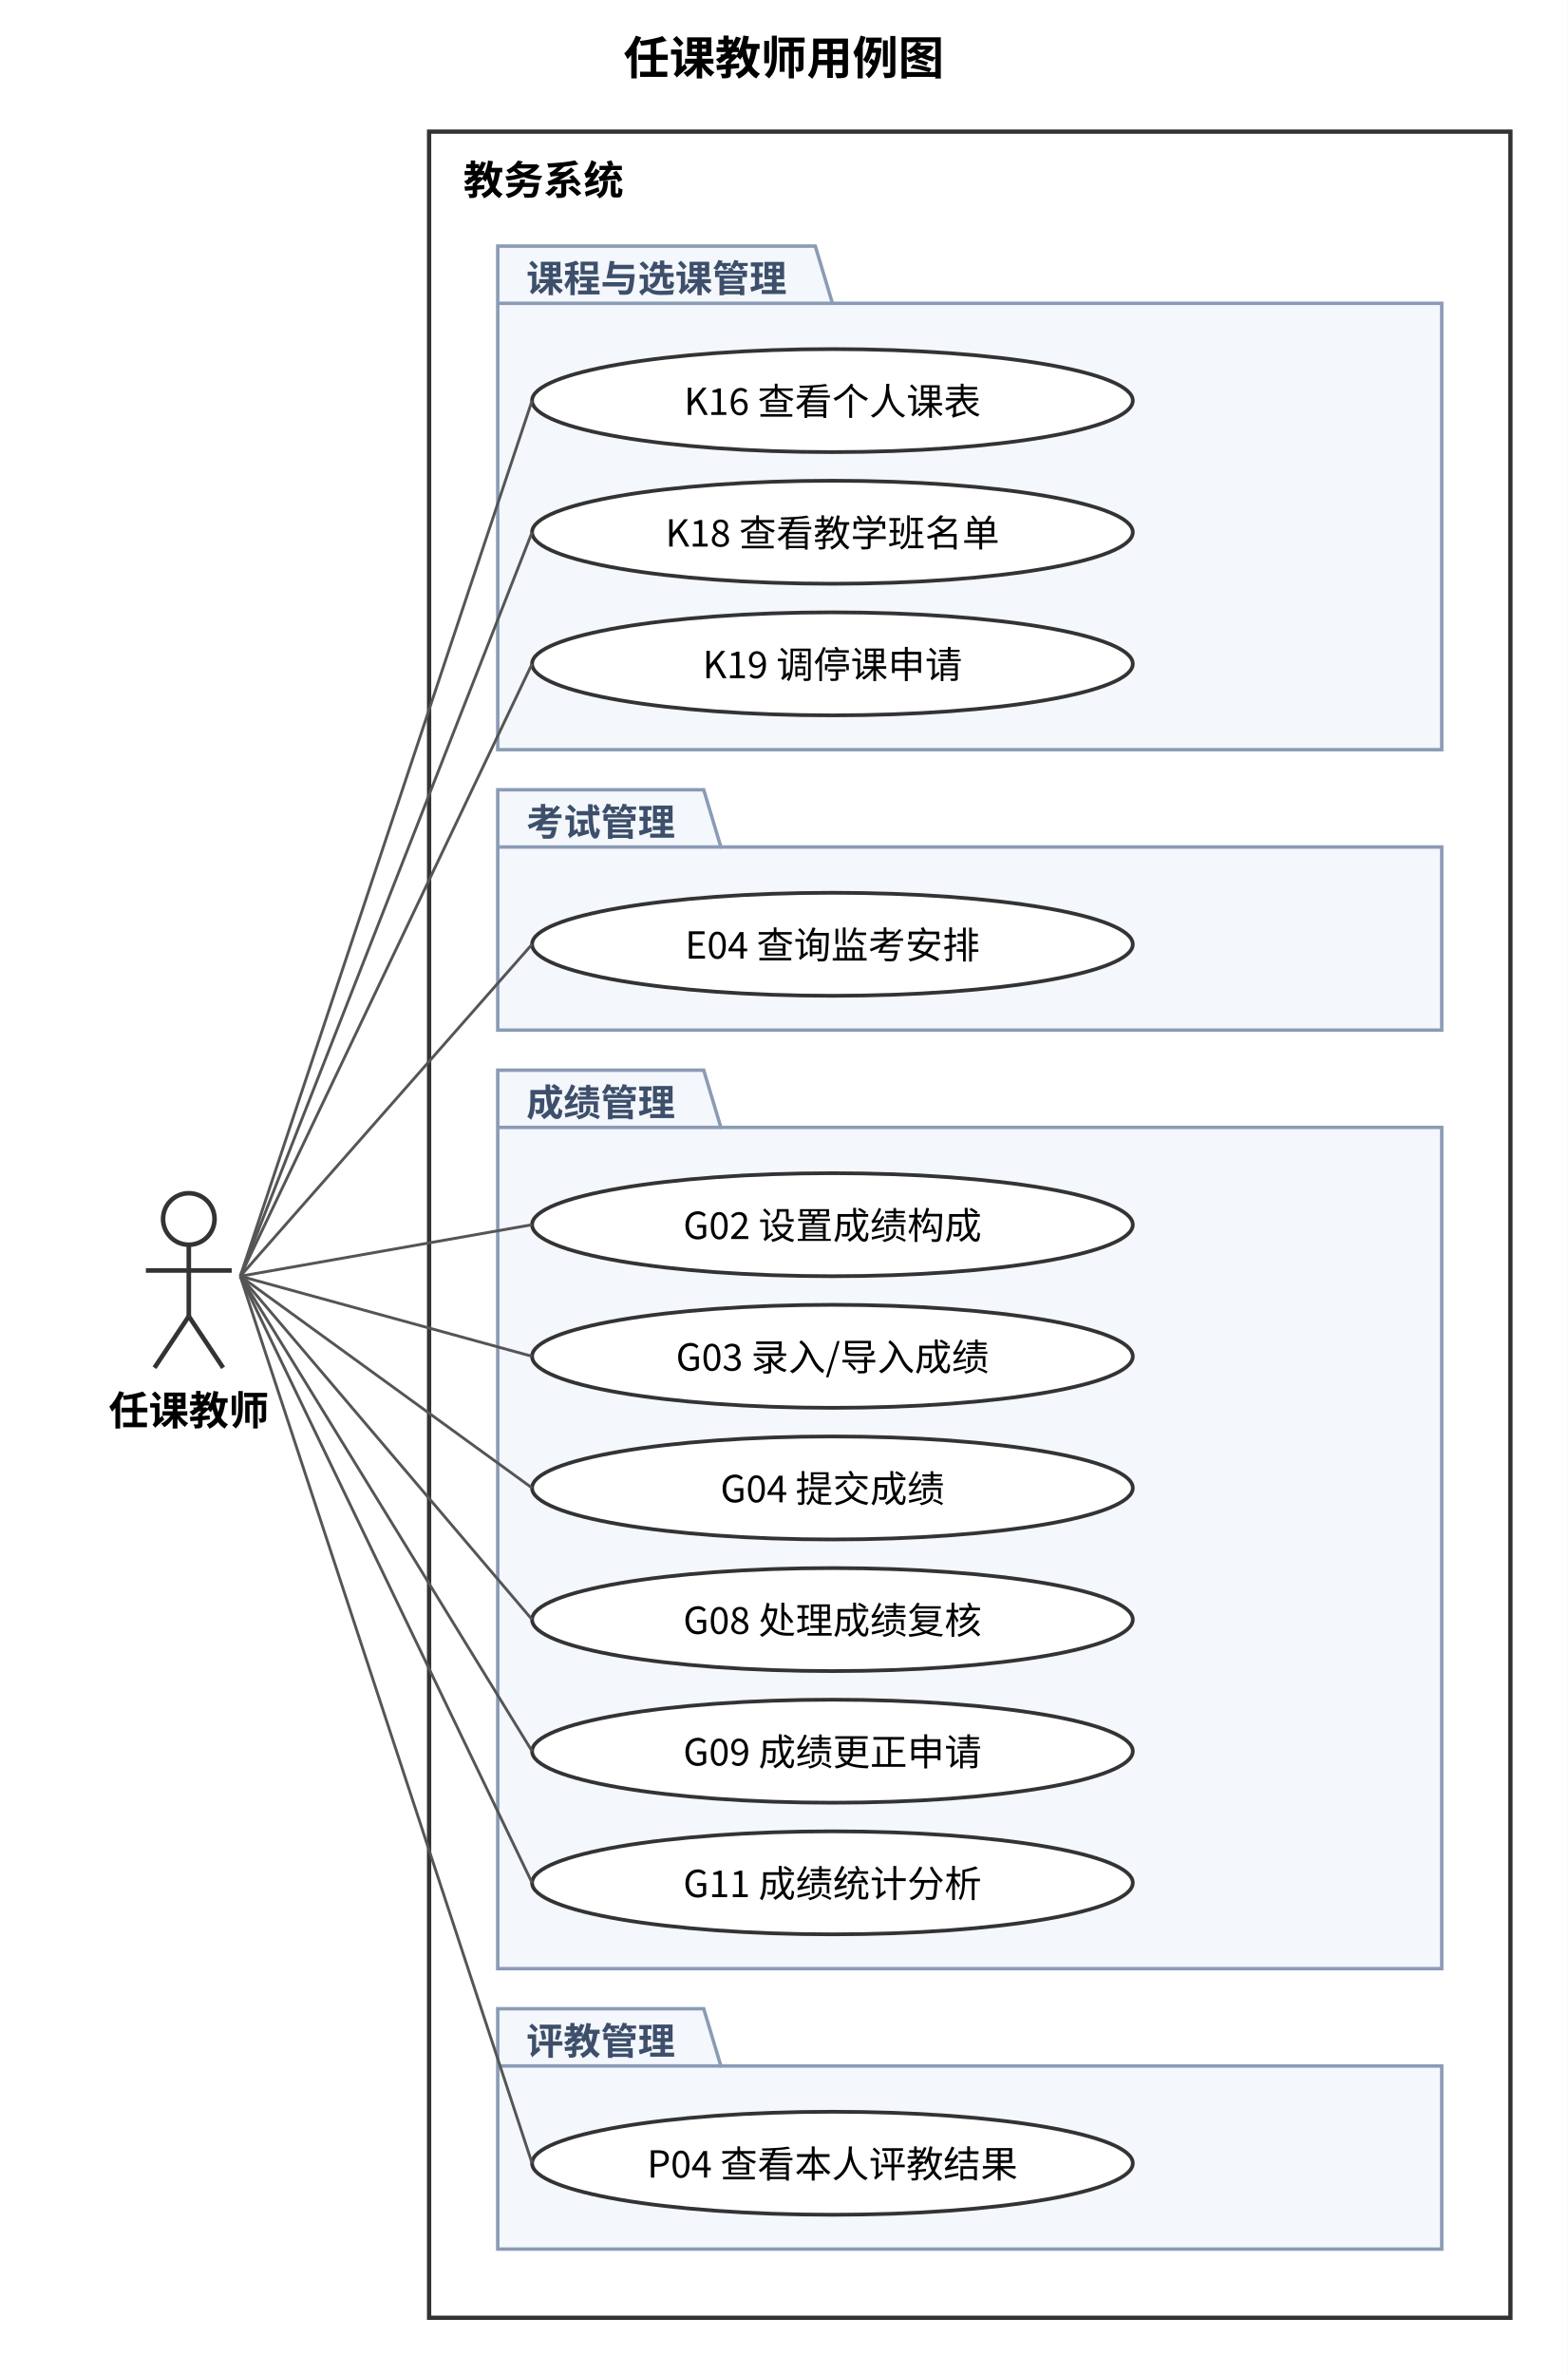
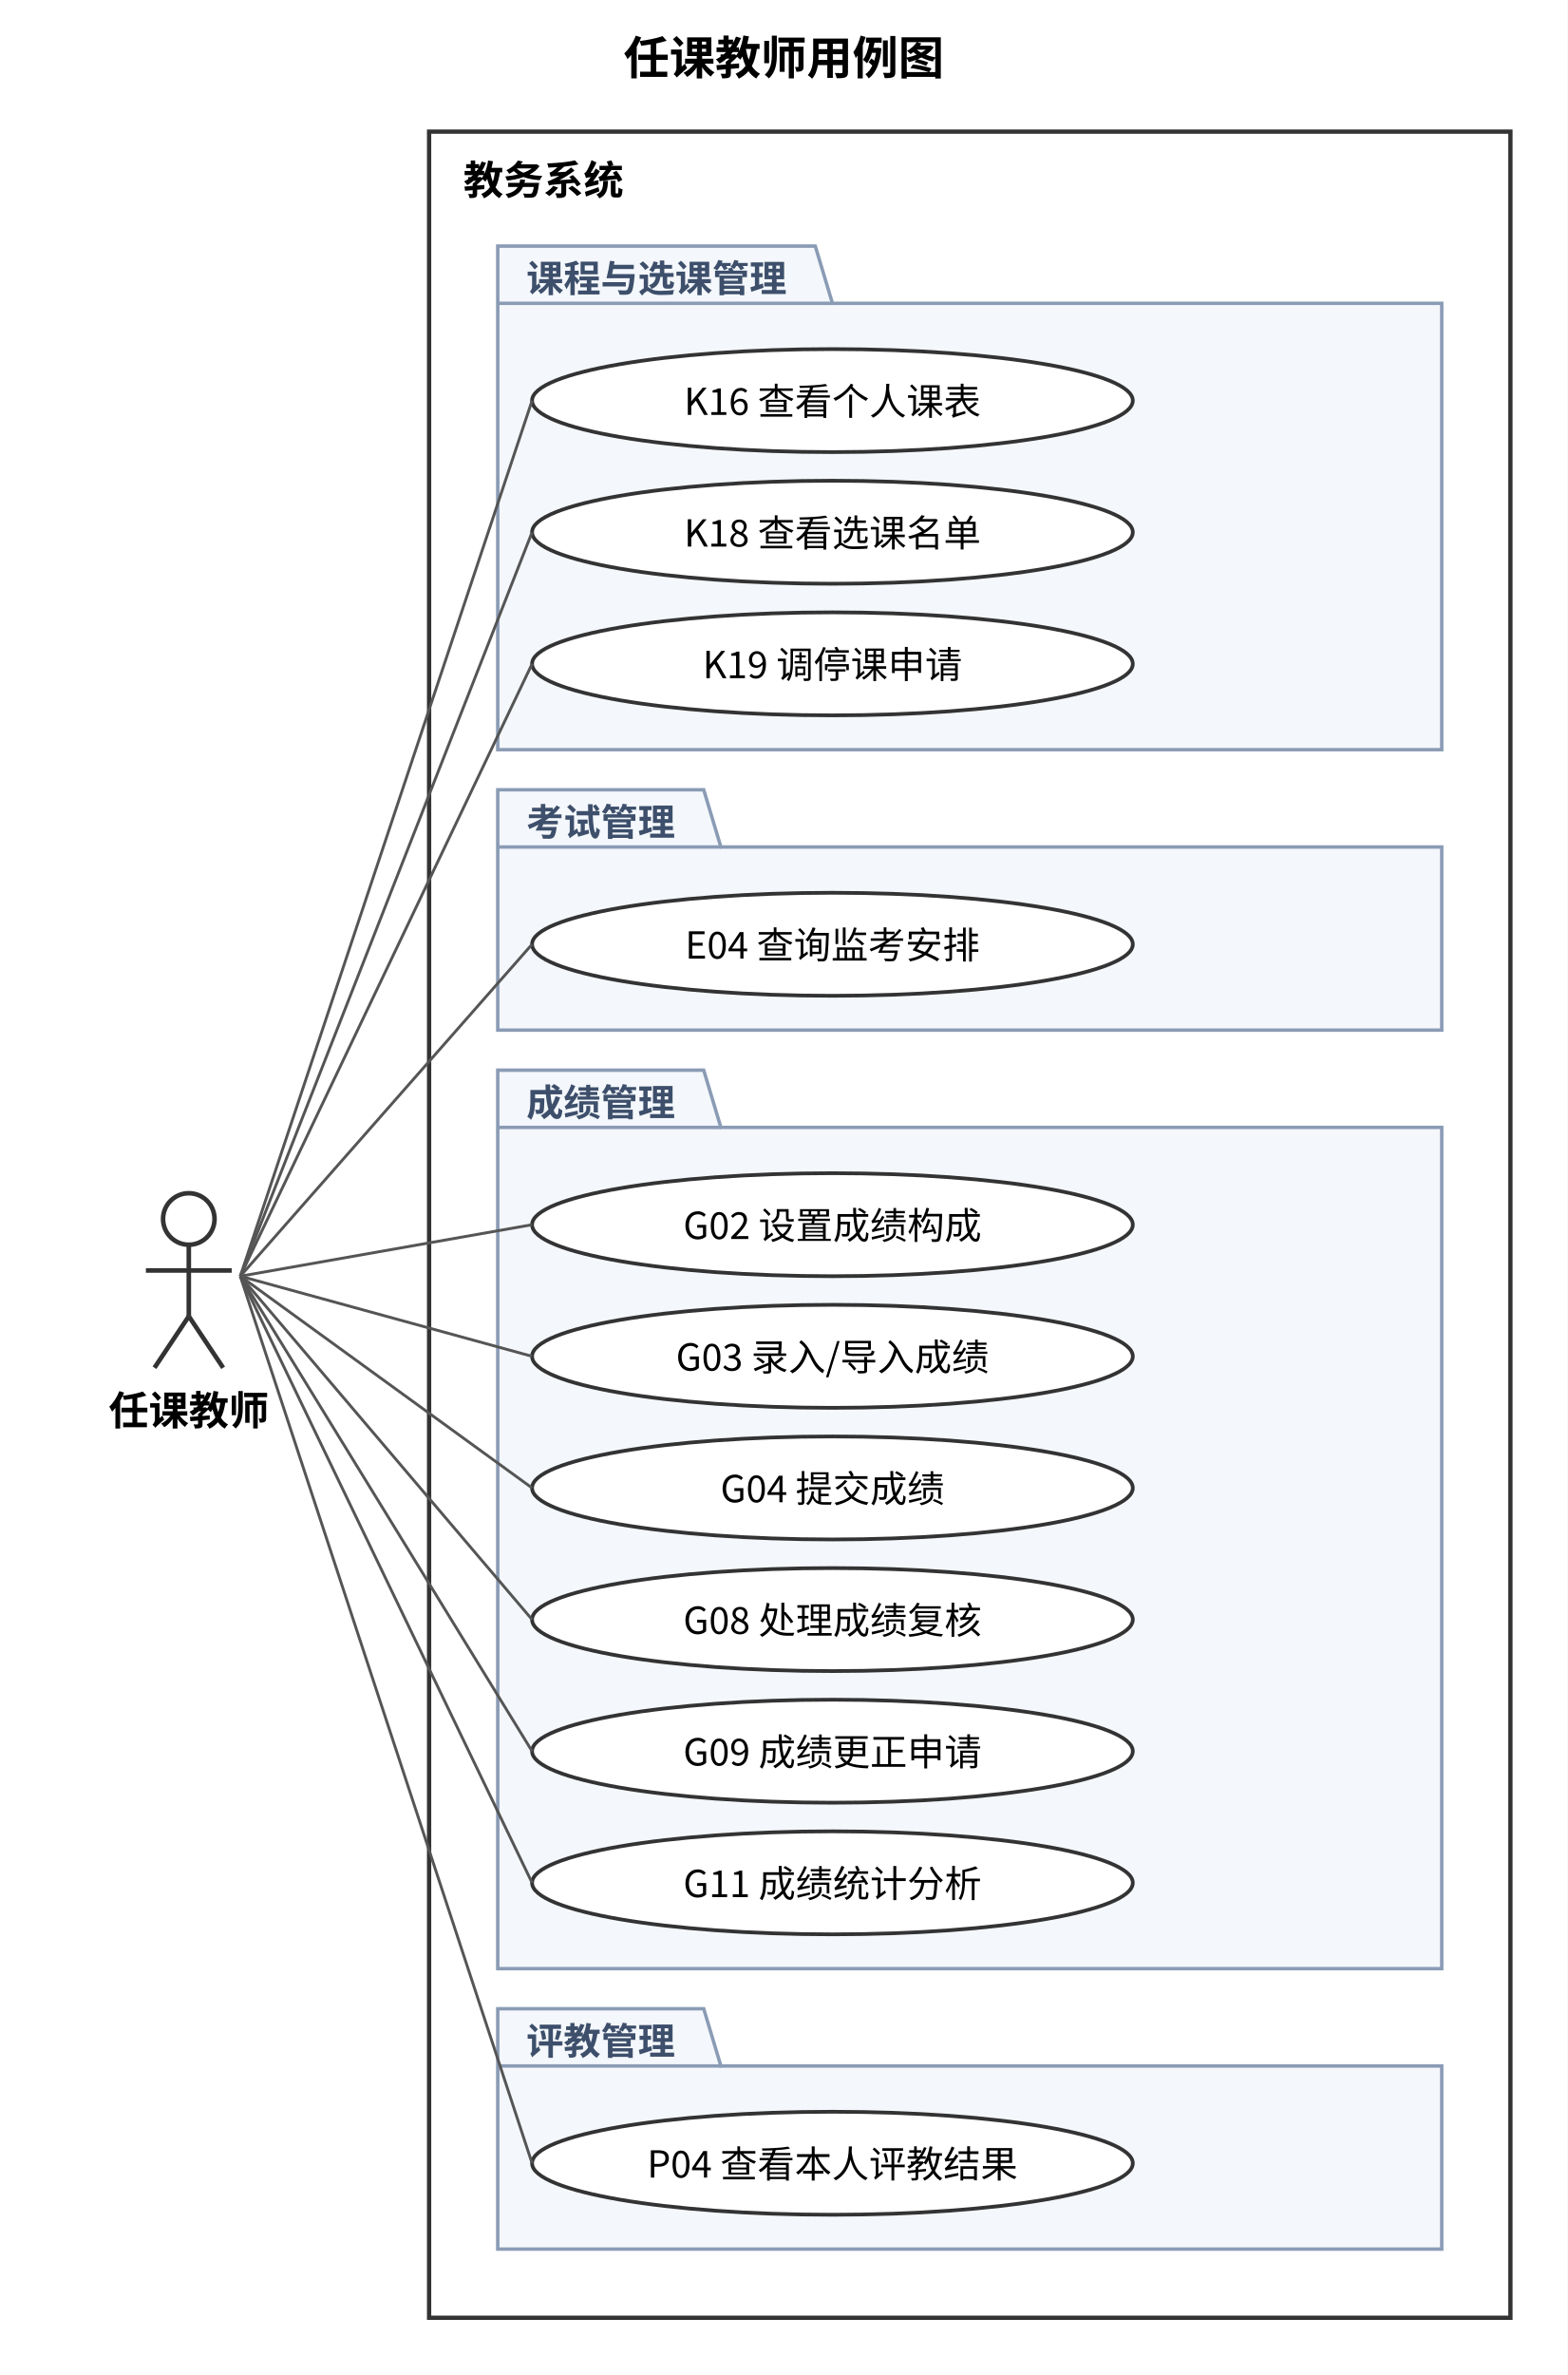
<svg xmlns="http://www.w3.org/2000/svg" width="548" height="830" viewBox="0 0 548 830" font-family="'Microsoft YaHei','PingFang SC','Noto Sans CJK SC',sans-serif">
  <defs>
    <marker id="open" viewBox="0 0 10 10" refX="9" refY="5" markerWidth="9" markerHeight="9" orient="auto-start-reverse">
      <path d="M0,0 L10,5 L0,10" fill="none" stroke="#444" stroke-width="1.4" />
    </marker>
  </defs>
  <rect width="548" height="830" fill="#fff" />
  <text x="274" y="26" text-anchor="middle" font-size="16" font-weight="bold">任课教师用例图</text>
  <rect x="150" y="46" width="378" height="764" fill="none" stroke="#333" stroke-width="1.5" />
  <text x="162" y="68" font-size="14" font-weight="bold">教务系统</text>
  <path d="M174,86 h111 l6,20 H504 V262 H174 Z" fill="#f4f7fb" stroke="#8a9bb5" stroke-width="1.2" />
  <line x1="174" y1="106" x2="291" y2="106" stroke="#8a9bb5" stroke-width="1.2" />
  <text x="184" y="102" font-size="13" font-weight="bold" fill="#3d4f6b">课程与选课管理</text>
  <ellipse cx="291" cy="140" rx="105" ry="18" fill="#fff" stroke="#333" stroke-width="1.3" />
  <text x="291" y="145" text-anchor="middle" font-size="13">K16 查看个人课表</text>
  <ellipse cx="291" cy="186" rx="105" ry="18" fill="#fff" stroke="#333" stroke-width="1.3" />
-   <text x="291" y="191" text-anchor="middle" font-size="13">K18 查看教学班名单</text>
+   <text x="291" y="191" text-anchor="middle" font-size="13">K18 查看选课名单</text>
  <ellipse cx="291" cy="232" rx="105" ry="18" fill="#fff" stroke="#333" stroke-width="1.3" />
  <text x="291" y="237" text-anchor="middle" font-size="13">K19 调停课申请</text>
  <path d="M174,276 h72 l6,20 H504 V360 H174 Z" fill="#f4f7fb" stroke="#8a9bb5" stroke-width="1.2" />
  <line x1="174" y1="296" x2="252" y2="296" stroke="#8a9bb5" stroke-width="1.2" />
  <text x="184" y="292" font-size="13" font-weight="bold" fill="#3d4f6b">考试管理</text>
  <ellipse cx="291" cy="330" rx="105" ry="18" fill="#fff" stroke="#333" stroke-width="1.3" />
  <text x="291" y="335" text-anchor="middle" font-size="13">E04 查询监考安排</text>
  <path d="M174,374 h72 l6,20 H504 V688 H174 Z" fill="#f4f7fb" stroke="#8a9bb5" stroke-width="1.2" />
  <line x1="174" y1="394" x2="252" y2="394" stroke="#8a9bb5" stroke-width="1.2" />
  <text x="184" y="390" font-size="13" font-weight="bold" fill="#3d4f6b">成绩管理</text>
  <ellipse cx="291" cy="428" rx="105" ry="18" fill="#fff" stroke="#333" stroke-width="1.3" />
  <text x="291" y="433" text-anchor="middle" font-size="13">G02 设置成绩构成</text>
  <ellipse cx="291" cy="474" rx="105" ry="18" fill="#fff" stroke="#333" stroke-width="1.3" />
  <text x="291" y="479" text-anchor="middle" font-size="13">G03 录入/导入成绩</text>
  <ellipse cx="291" cy="520" rx="105" ry="18" fill="#fff" stroke="#333" stroke-width="1.3" />
  <text x="291" y="525" text-anchor="middle" font-size="13">G04 提交成绩</text>
  <ellipse cx="291" cy="566" rx="105" ry="18" fill="#fff" stroke="#333" stroke-width="1.3" />
  <text x="291" y="571" text-anchor="middle" font-size="13">G08 处理成绩复核</text>
  <ellipse cx="291" cy="612" rx="105" ry="18" fill="#fff" stroke="#333" stroke-width="1.3" />
  <text x="291" y="617" text-anchor="middle" font-size="13">G09 成绩更正申请</text>
  <ellipse cx="291" cy="658" rx="105" ry="18" fill="#fff" stroke="#333" stroke-width="1.3" />
  <text x="291" y="663" text-anchor="middle" font-size="13">G11 成绩统计分析</text>
  <path d="M174,702 h72 l6,20 H504 V786 H174 Z" fill="#f4f7fb" stroke="#8a9bb5" stroke-width="1.2" />
  <line x1="174" y1="722" x2="252" y2="722" stroke="#8a9bb5" stroke-width="1.2" />
  <text x="184" y="718" font-size="13" font-weight="bold" fill="#3d4f6b">评教管理</text>
  <ellipse cx="291" cy="756" rx="105" ry="18" fill="#fff" stroke="#333" stroke-width="1.3" />
  <text x="291" y="761" text-anchor="middle" font-size="13">P04 查看本人评教结果</text>
  <line x1="84" y1="446" x2="186" y2="140" stroke="#555" stroke-width="1" />
  <line x1="84" y1="446" x2="186" y2="186" stroke="#555" stroke-width="1" />
  <line x1="84" y1="446" x2="186" y2="232" stroke="#555" stroke-width="1" />
  <line x1="84" y1="446" x2="186" y2="330" stroke="#555" stroke-width="1" />
  <line x1="84" y1="446" x2="186" y2="428" stroke="#555" stroke-width="1" />
  <line x1="84" y1="446" x2="186" y2="474" stroke="#555" stroke-width="1" />
  <line x1="84" y1="446" x2="186" y2="520" stroke="#555" stroke-width="1" />
  <line x1="84" y1="446" x2="186" y2="566" stroke="#555" stroke-width="1" />
  <line x1="84" y1="446" x2="186" y2="612" stroke="#555" stroke-width="1" />
  <line x1="84" y1="446" x2="186" y2="658" stroke="#555" stroke-width="1" />
  <line x1="84" y1="446" x2="186" y2="756" stroke="#555" stroke-width="1" />
  <g>
    <circle cx="66" cy="426" r="9" fill="#fff" stroke="#333" stroke-width="1.6" />
    <line x1="66" y1="435" x2="66" y2="460" stroke="#333" stroke-width="1.6" fill="none" />
    <line x1="51" y1="444" x2="81" y2="444" stroke="#333" stroke-width="1.6" fill="none" />
    <line x1="66" y1="460" x2="54" y2="478" stroke="#333" stroke-width="1.6" fill="none" />
    <line x1="66" y1="460" x2="78" y2="478" stroke="#333" stroke-width="1.6" fill="none" />
    <text x="66" y="498" text-anchor="middle" font-size="14" font-weight="bold" stroke="#fff" stroke-width="5" paint-order="stroke">任课教师</text>
  </g>
</svg>
